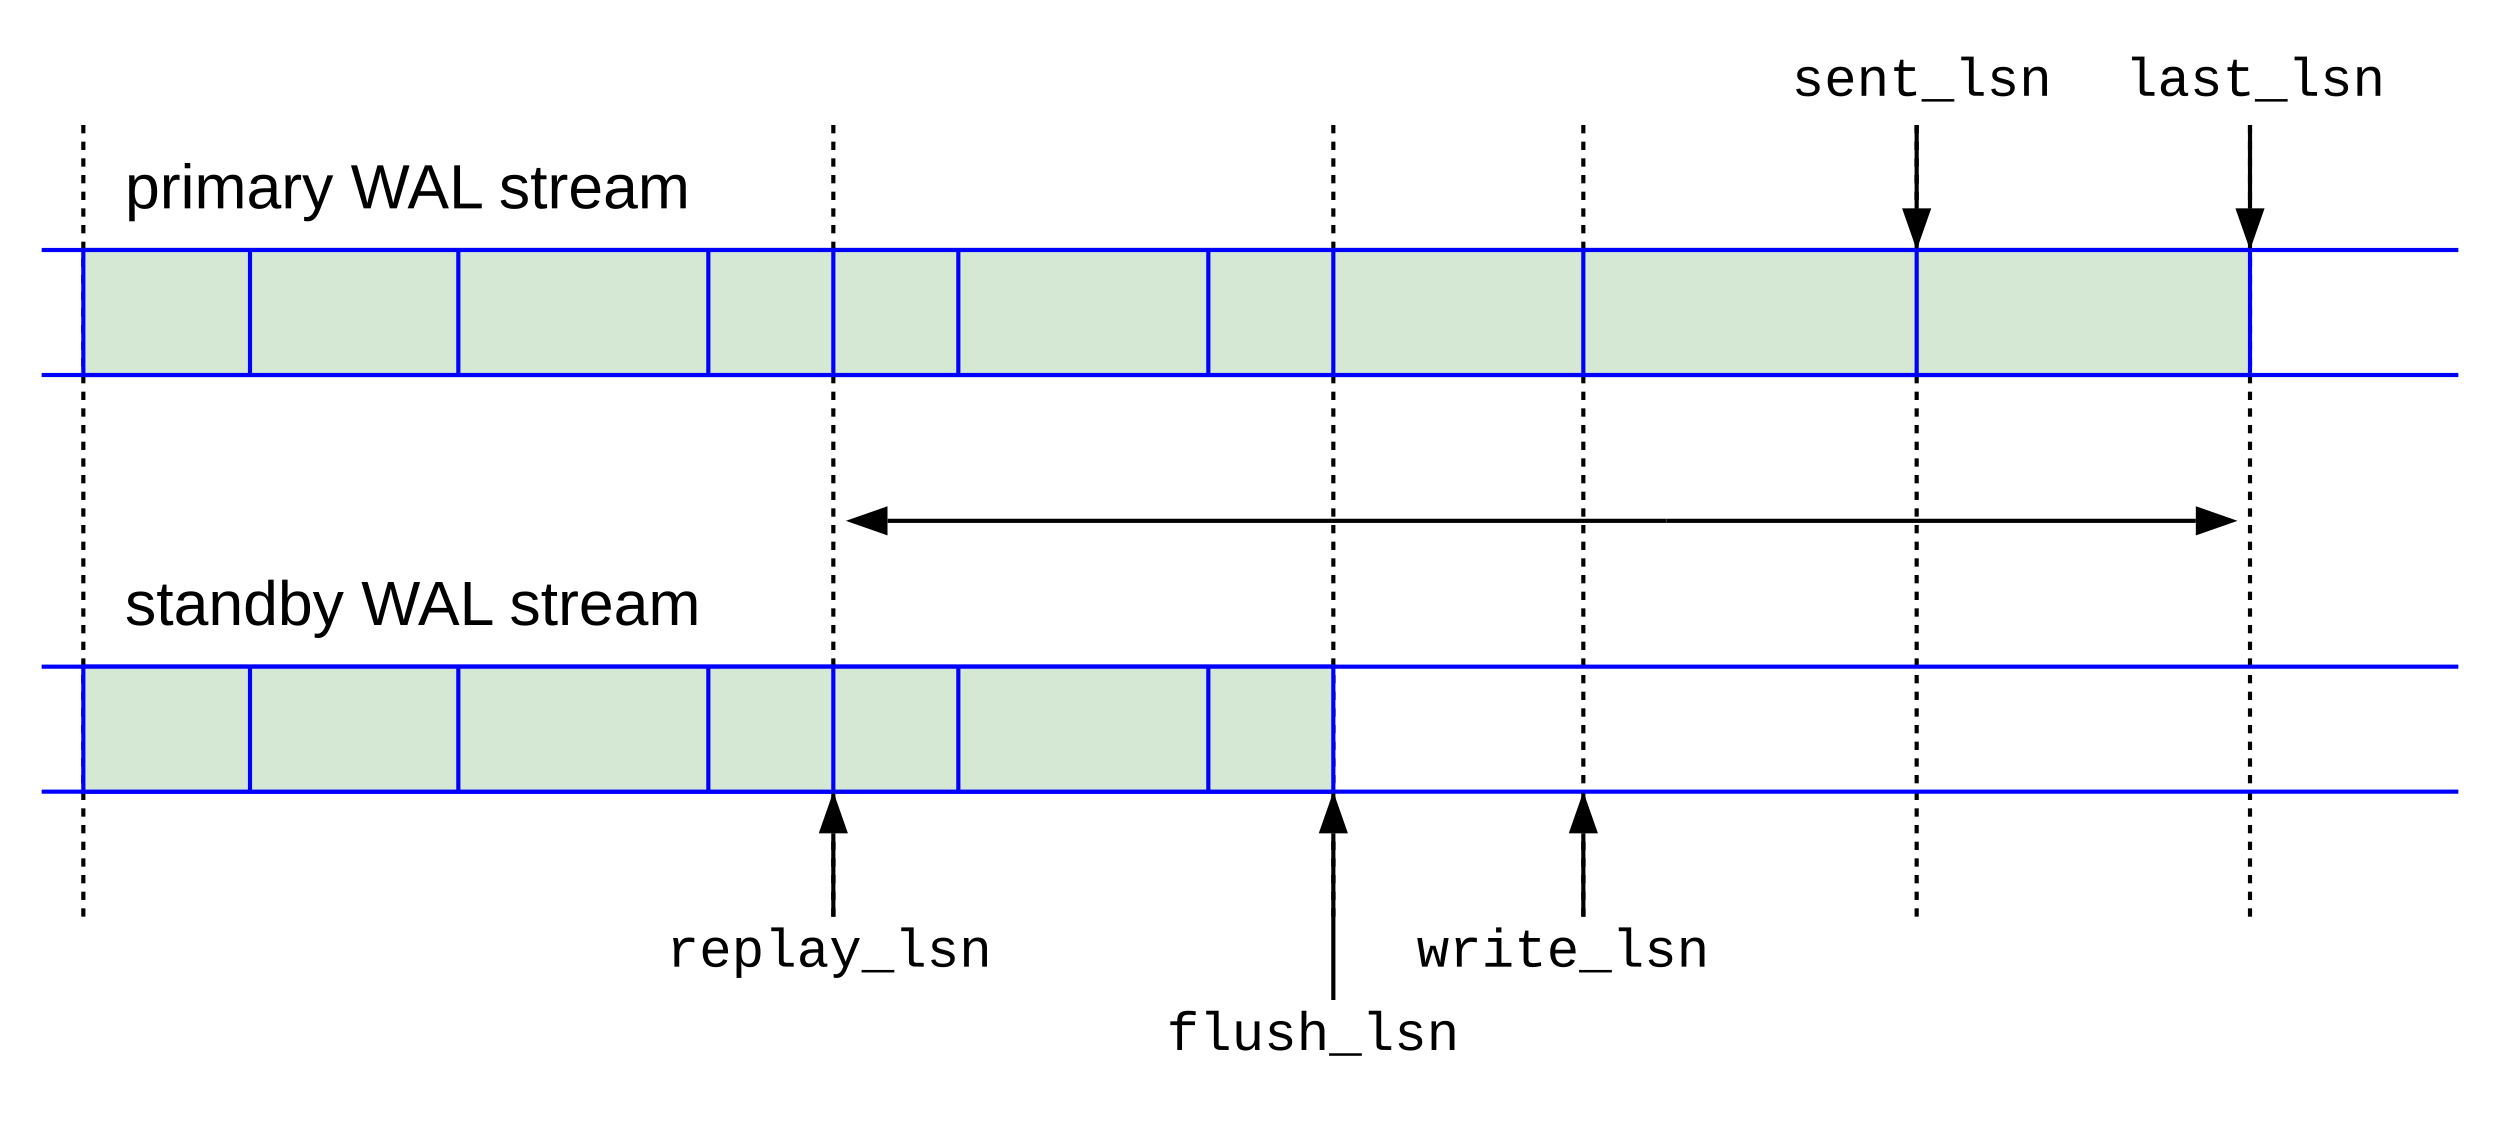
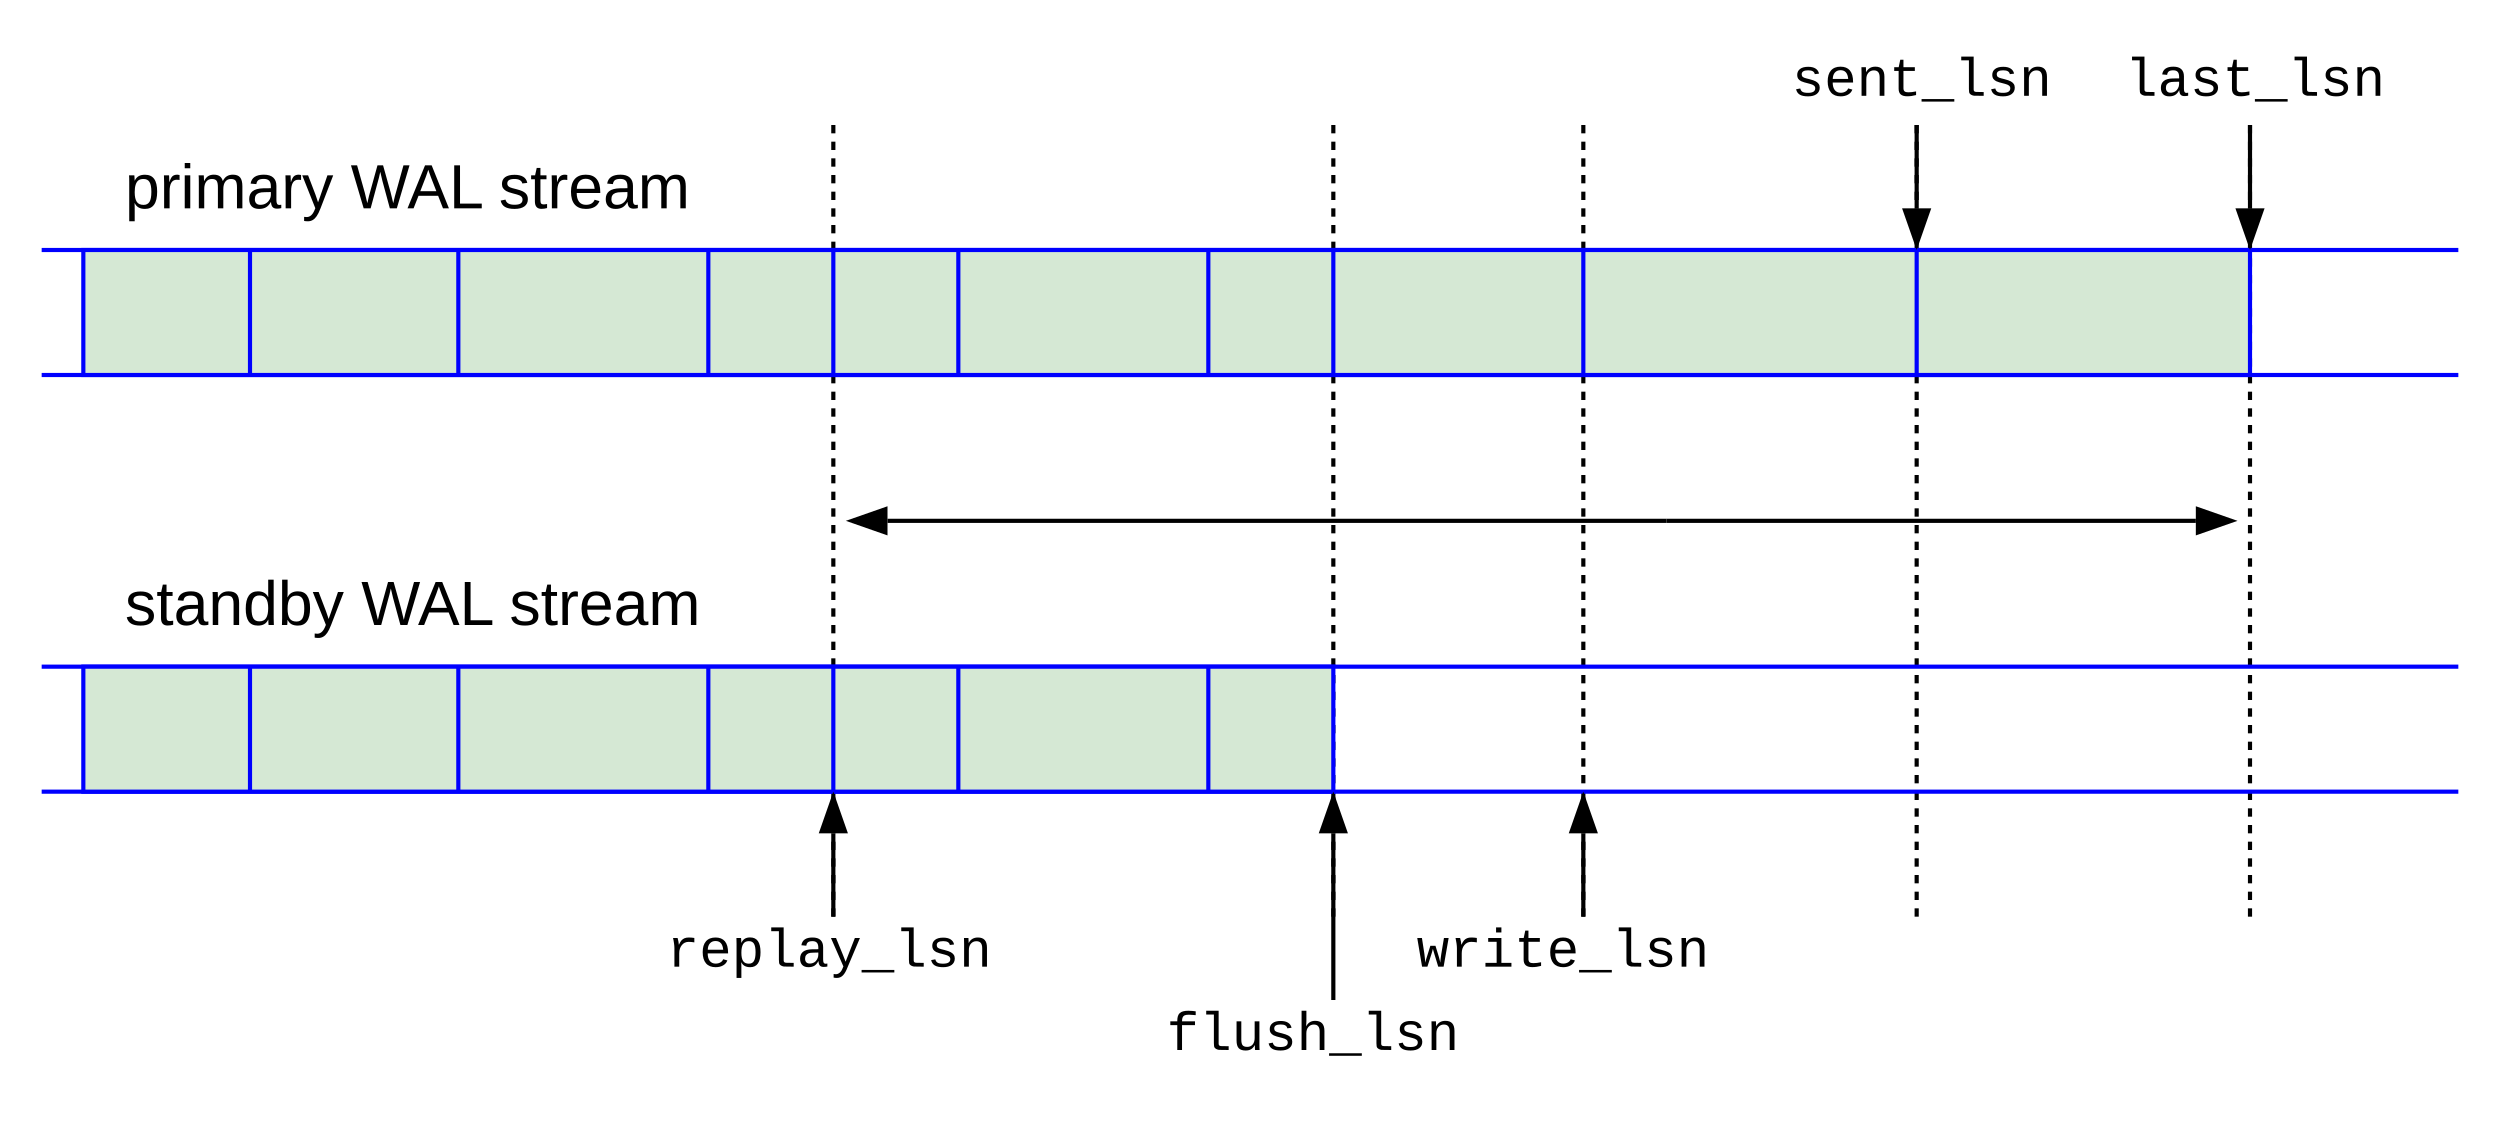
<svg xmlns="http://www.w3.org/2000/svg" version="1.1" width="600" height="270">
  <defs>
    <marker id="arrowhead" markerWidth="10" markerHeight="7" refX="0" refY="3.5" orient="auto">
      <polygon points="0 0, 10 3.5, 0 7" />
    </marker>
  </defs>
-   <path d="M 20 30 V 220 " stroke="#000000" stroke-width="1" stroke-dasharray="2,2" fill="none" />
  <path d="M 540 30 V 220 " stroke="#000000" stroke-width="1" stroke-dasharray="2,2" fill="none" />
  <path d="M 200 30 V 220 " stroke="#000000" stroke-width="1" stroke-dasharray="2,2" fill="none" />
  <path d="M 320 30 V 220 " stroke="#000000" stroke-width="1" stroke-dasharray="2,2" fill="none" />
  <path d="M 380 30 V 220 " stroke="#000000" stroke-width="1" stroke-dasharray="2,2" fill="none" />
  <path d="M 460 30 V 220 " stroke="#000000" stroke-width="1" stroke-dasharray="2,2" fill="none" />
  <path d="M 10 60 h 580 " stroke="#0000FF" stroke-width="1" fill="none" />
  <path d="M 10 90 h 580 " stroke="#0000FF" stroke-width="1" fill="none" />
  <rect x="20" y="60" width="520" height="30" style="fill:rgb(213,232,212);stroke:#0000FF;stroke-width:1" />
  <text x="30" y="50" style="font-size:15px;font-family:'Arial'">primary WAL stream</text>
  <text x="30" y="150" style="font-size:15px;font-family:'Arial'">standby WAL stream</text>
  <path d="M 60 60 v 30 " stroke="#0000FF" stroke-width="1" fill="none" />
  <path d="M 110 60 v 30 " stroke="#0000FF" stroke-width="1" fill="none" />
  <path d="M 170 60 v 30 " stroke="#0000FF" stroke-width="1" fill="none" />
  <path d="M 230 60 v 30 " stroke="#0000FF" stroke-width="1" fill="none" />
  <path d="M 290 60 v 30 " stroke="#0000FF" stroke-width="1" fill="none" />
  <path d="M 200 60 v 30 " stroke="#0000FF" stroke-width="1" fill="none" />
  <path d="M 320 60 v 30 " stroke="#0000FF" stroke-width="1" fill="none" />
  <path d="M 380 60 v 30 " stroke="#0000FF" stroke-width="1" fill="none" />
  <path d="M 460 60 v 30 " stroke="#0000FF" stroke-width="1" fill="none" />
  <path d="M 10 160 h 580 " stroke="#0000FF" stroke-width="1" fill="none" />
  <path d="M 10 190 h 580 " stroke="#0000FF" stroke-width="1" fill="none" />
  <rect x="20" y="160" width="300" height="30" style="fill:rgb(213,232,212);stroke:#0000FF;stroke-width:1" />
  <path d="M 60 160 v 30 " stroke="#0000FF" stroke-width="1" fill="none" />
  <path d="M 110 160 v 30 " stroke="#0000FF" stroke-width="1" fill="none" />
  <path d="M 170 160 v 30 " stroke="#0000FF" stroke-width="1" fill="none" />
  <path d="M 200 160 v 30 " stroke="#0000FF" stroke-width="1" fill="none" />
  <path d="M 230 160 v 30 " stroke="#0000FF" stroke-width="1" fill="none" />
  <path d="M 290 160 v 30 " stroke="#0000FF" stroke-width="1" fill="none" />
  <path d="M 200 220 V 200" stroke="#000000" stroke-width="1" fill="none" marker-end="url(#arrowhead)" />
  <path d="M 320 240 V 200" stroke="#000000" stroke-width="1" fill="none" marker-end="url(#arrowhead)" />
  <path d="M 380 220 V 200" stroke="#000000" stroke-width="1" fill="none" marker-end="url(#arrowhead)" />
  <path d="M 460 30 V 50" stroke="#000000" stroke-width="1" fill="none" marker-end="url(#arrowhead)" />
  <path d="M 540 30 V 50" stroke="#000000" stroke-width="1" fill="none" marker-end="url(#arrowhead)" />
  <text x="160" y="232" style="font-size:13px;font-family:'Courier New'">replay_lsn</text>
  <text x="280" y="252" style="font-size:13px;font-family:'Courier New'">flush_lsn</text>
  <text x="340" y="232" style="font-size:13px;font-family:'Courier New'">write_lsn</text>
  <text x="430" y="23" style="font-size:13px;font-family:'Courier New'">sent_lsn</text>
  <text x="510" y="23" style="font-size:13px;font-family:'Courier New'">last_lsn</text>
  <path d="M 400 125 H 527" stroke="#000000" stroke-width="1" fill="none" marker-end="url(#arrowhead)" />
  <path d="M 400 125 H 213" stroke="#000000" stroke-width="1" fill="none" marker-end="url(#arrowhead)" />
</svg>
